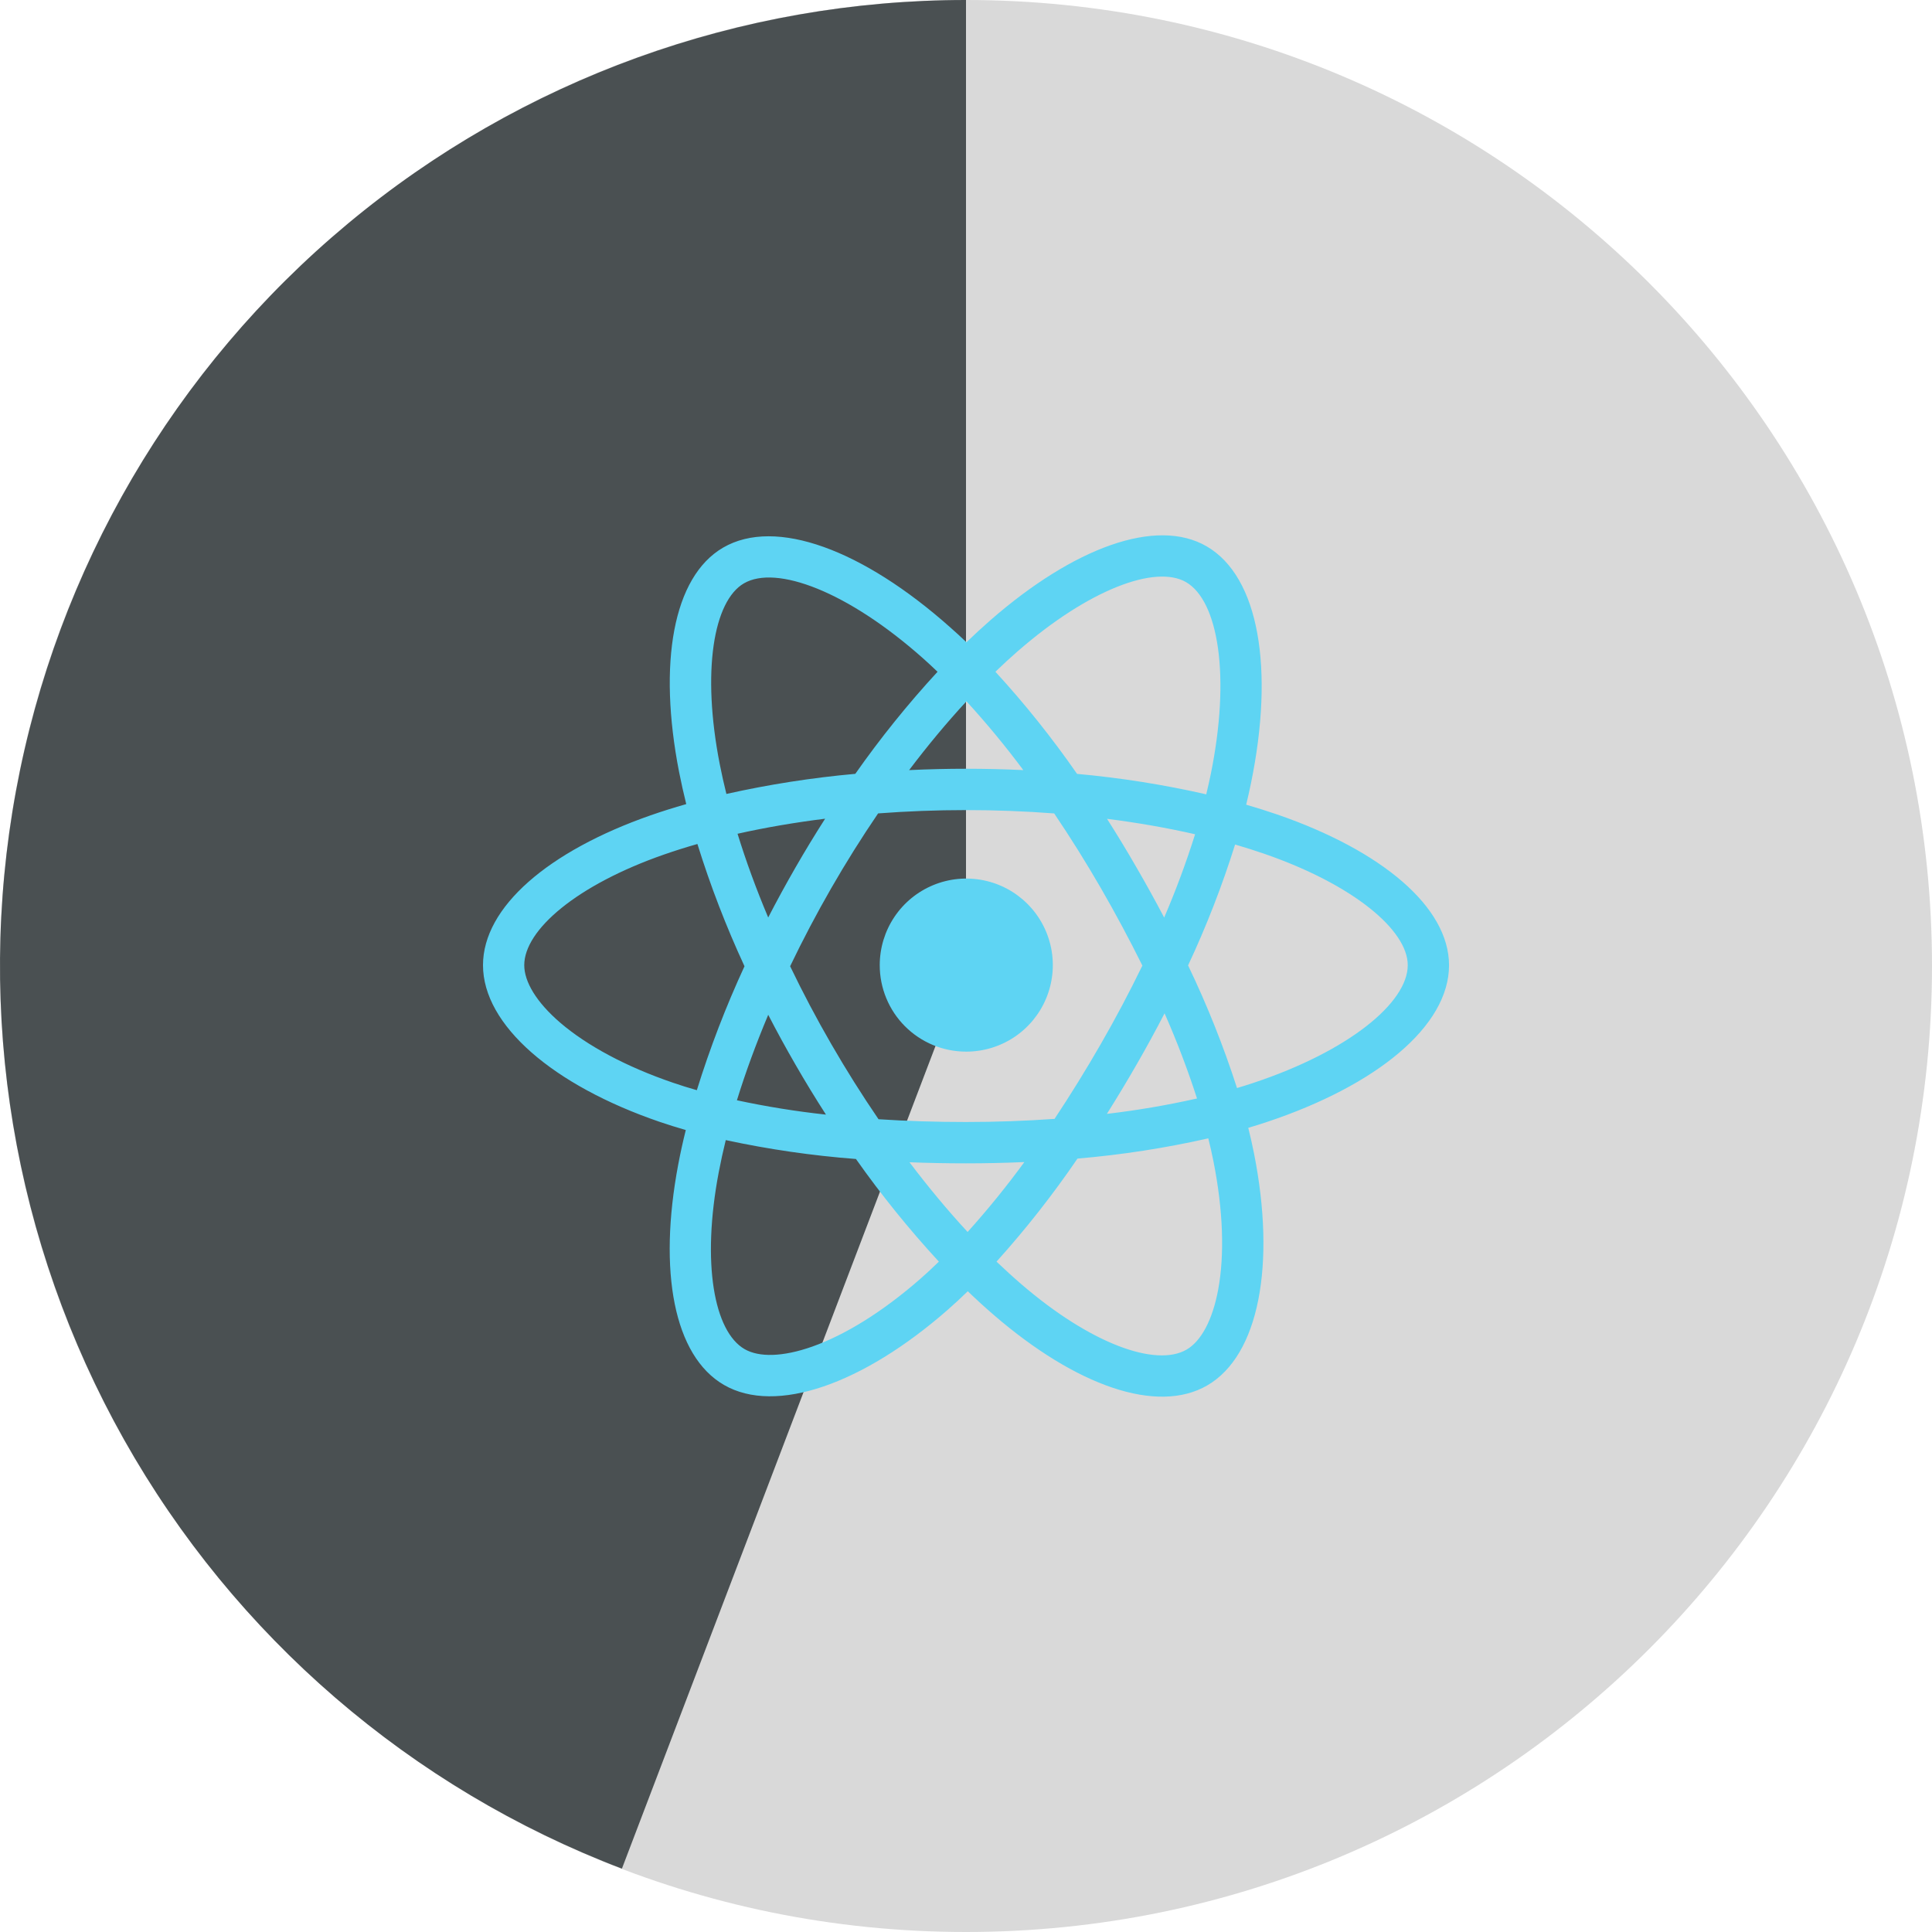
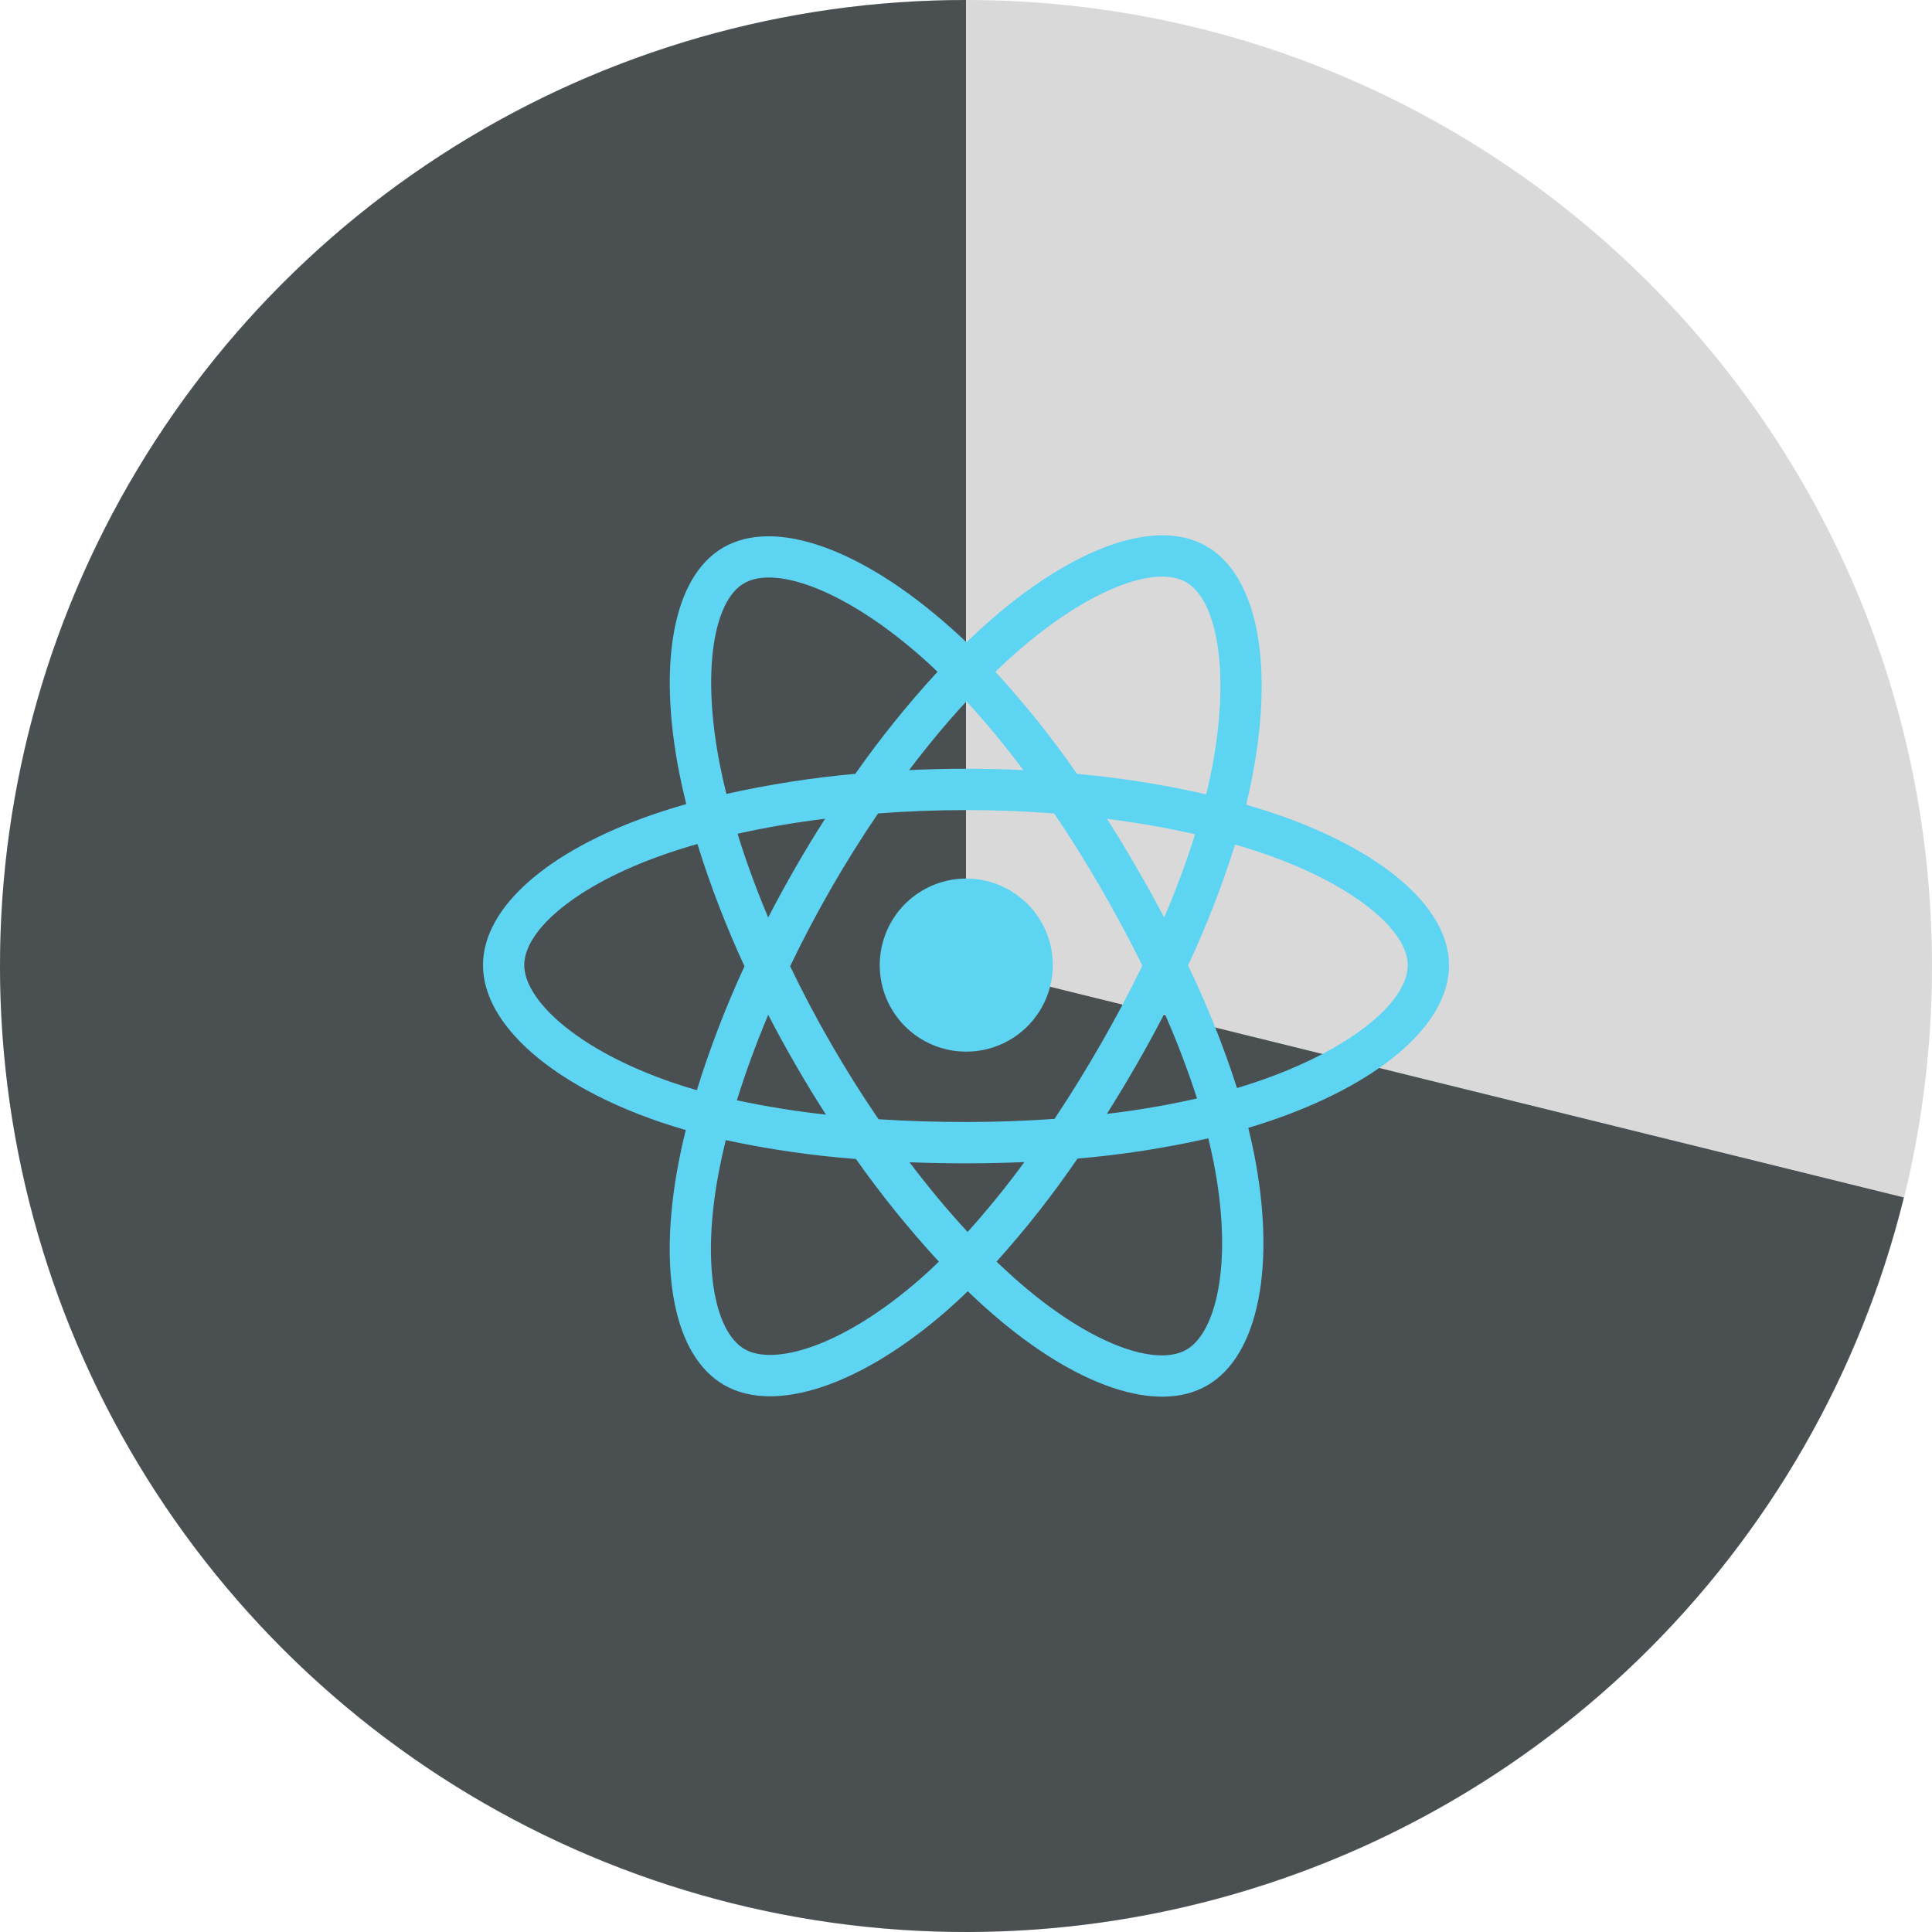
<svg xmlns="http://www.w3.org/2000/svg" width="150" height="150" viewBox="0 0 150 150" fill="none">
  <circle cx="75" cy="75" r="75" fill="#D9D9D9" />
-   <path d="M75 0C57.465 -2.09106e-07 40.484 6.144 27.009 17.365C13.533 28.585 4.415 44.173 1.24 61.418C-1.935 78.663 1.032 96.476 9.627 111.761C18.222 127.045 31.9 138.835 48.285 145.081L75 75L75 0Z" fill="#4A5052" />
+   <path d="M75 0C60.938 -1.67683e-07 47.16 3.953 35.237 11.408C23.314 18.863 13.728 29.52 7.571 42.162C1.414 54.804 -1.064 68.923 0.418 82.906C1.9 96.889 7.284 110.174 15.954 121.245C24.624 132.315 36.232 140.725 49.453 145.515C62.674 150.305 76.975 151.281 90.724 148.333C104.473 145.385 117.117 138.631 127.211 128.842C137.306 119.053 144.446 106.623 147.815 92.971L75 75L75 0Z" fill="#4A5052" />
  <path d="M99.166 63.237C98.367 62.965 97.562 62.71 96.752 62.475C96.886 61.928 97.01 61.378 97.123 60.825C98.952 51.934 97.756 44.772 93.677 42.414C89.77 40.152 83.364 42.509 76.902 48.147C76.266 48.703 75.644 49.276 75.034 49.866C74.628 49.474 74.212 49.091 73.784 48.716C67.011 42.688 60.222 40.148 56.147 42.514C52.241 44.781 51.08 51.514 52.725 59.941C52.89 60.774 53.075 61.604 53.28 62.43C52.319 62.703 51.391 62.995 50.503 63.305C42.572 66.078 37.5 70.427 37.5 74.936C37.5 79.595 42.944 84.267 51.214 87.1C51.885 87.328 52.562 87.54 53.245 87.736C53.023 88.62 52.827 89.515 52.656 90.419C51.094 98.7 52.312 105.273 56.211 107.527C60.237 109.853 66.992 107.462 73.577 101.697C74.097 101.241 74.618 100.759 75.139 100.252C75.797 100.888 76.475 101.506 77.17 102.105C83.545 107.602 89.841 109.822 93.733 107.562C97.756 105.228 99.064 98.166 97.366 89.573C97.235 88.917 97.085 88.247 96.916 87.564C97.391 87.423 97.856 87.278 98.311 87.128C106.905 84.273 112.503 79.658 112.503 74.941C112.5 70.409 107.266 66.033 99.166 63.237ZM79.009 50.569C84.545 45.739 89.72 43.833 92.08 45.195C94.591 46.647 95.567 52.5 93.989 60.177C93.885 60.677 93.772 61.175 93.652 61.672C90.348 60.92 86.998 60.39 83.623 60.084C81.692 57.301 79.574 54.652 77.284 52.155C77.845 51.611 78.419 51.082 79.006 50.569H79.009ZM59.645 78.789C60.323 80.102 61.032 81.398 61.772 82.678C62.525 83.984 63.31 85.271 64.127 86.539C61.805 86.287 59.498 85.915 57.214 85.425C57.877 83.281 58.692 81.055 59.645 78.789ZM59.645 71.237C58.708 69.02 57.914 66.839 57.263 64.733C59.403 64.253 61.684 63.861 64.062 63.564C63.266 64.808 62.499 66.07 61.763 67.35C61.026 68.63 60.319 69.926 59.641 71.237H59.645ZM61.348 75.014C62.336 72.955 63.4 70.935 64.539 68.955C65.678 66.975 66.89 65.042 68.175 63.153C70.406 62.984 72.694 62.895 75.005 62.895C77.316 62.895 79.617 62.984 81.847 63.155C83.119 65.039 84.323 66.966 85.461 68.936C86.598 70.906 87.676 72.916 88.694 74.967C87.69 77.034 86.615 79.062 85.469 81.052C84.332 83.031 83.134 84.97 81.875 86.87C79.648 87.027 77.344 87.112 75 87.112C72.656 87.112 70.395 87.039 68.209 86.897C66.915 85.002 65.693 83.06 64.544 81.07C63.395 79.081 62.328 77.062 61.344 75.014H61.348ZM88.242 82.656C88.997 81.346 89.722 80.018 90.417 78.673C91.37 80.833 92.21 83.04 92.936 85.286C90.626 85.806 88.29 86.205 85.938 86.481C86.731 85.222 87.499 83.947 88.242 82.656ZM90.386 71.239C89.694 69.921 88.975 68.619 88.228 67.333C87.499 66.064 86.739 64.811 85.948 63.573C88.341 63.877 90.636 64.28 92.787 64.772C92.096 66.966 91.294 69.125 90.386 71.239ZM75.036 54.45C76.596 56.155 78.069 57.937 79.45 59.791C76.497 59.65 73.542 59.65 70.584 59.791C72.042 57.862 73.534 56.073 75.036 54.45ZM57.759 45.291C60.269 43.834 65.817 45.916 71.666 51.114C72.039 51.447 72.416 51.795 72.791 52.156C70.49 54.653 68.357 57.3 66.406 60.08C63.039 60.383 59.696 60.905 56.397 61.642C56.206 60.876 56.034 60.104 55.881 59.327C54.467 52.103 55.403 46.658 57.759 45.291ZM54.102 84.642C53.477 84.464 52.859 84.271 52.25 84.062C48.594 82.812 45.573 81.181 43.5 79.405C41.644 77.812 40.703 76.223 40.703 74.936C40.703 72.2 44.775 68.709 51.566 66.342C52.419 66.045 53.279 65.774 54.147 65.528C55.155 68.769 56.377 71.94 57.803 75.02C56.36 78.143 55.123 81.357 54.102 84.642ZM71.466 99.278C68.555 101.828 65.639 103.636 63.069 104.547C60.759 105.364 58.92 105.387 57.809 104.745C55.444 103.378 54.459 98.098 55.802 91.017C55.961 90.184 56.143 89.35 56.348 88.517C59.681 89.235 63.058 89.725 66.456 89.984C68.426 92.778 70.576 95.44 72.894 97.953C72.428 98.411 71.952 98.852 71.466 99.278ZM75.125 95.65C73.606 94.008 72.091 92.191 70.612 90.237C72.049 90.294 73.511 90.322 75 90.322C76.528 90.322 78.041 90.289 79.531 90.222C78.156 92.105 76.685 93.917 75.125 95.65ZM94.581 100.117C94.134 102.53 93.236 104.139 92.125 104.783C89.761 106.155 84.706 104.372 79.256 99.67C78.631 99.133 78.006 98.556 77.37 97.952C79.643 95.429 81.743 92.756 83.656 89.952C87.074 89.662 90.467 89.137 93.812 88.381C93.966 89 94.101 89.606 94.219 90.2C94.97 93.997 95.078 97.431 94.581 100.117ZM97.3 84.08C96.891 84.216 96.469 84.347 96.041 84.475C94.992 81.219 93.723 78.037 92.242 74.953C93.667 71.91 94.886 68.775 95.892 65.569C96.659 65.792 97.405 66.027 98.122 66.275C105.063 68.669 109.297 72.213 109.297 74.936C109.297 77.842 104.723 81.614 97.3 84.08Z" fill="#5ED4F3" />
  <path d="M75 81.648C76.33 81.653 77.631 81.262 78.739 80.527C79.847 79.791 80.711 78.743 81.223 77.516C81.735 76.289 81.871 74.937 81.614 73.632C81.358 72.328 80.719 71.129 79.781 70.187C78.842 69.245 77.645 68.603 76.341 68.342C75.037 68.081 73.685 68.213 72.456 68.72C71.227 69.228 70.176 70.089 69.437 71.195C68.698 72.3 68.303 73.6 68.303 74.93C68.301 75.811 68.473 76.683 68.809 77.498C69.144 78.313 69.637 79.053 70.259 79.677C70.881 80.301 71.62 80.796 72.433 81.135C73.247 81.473 74.119 81.647 75 81.648Z" fill="#5ED4F3" />
</svg>
